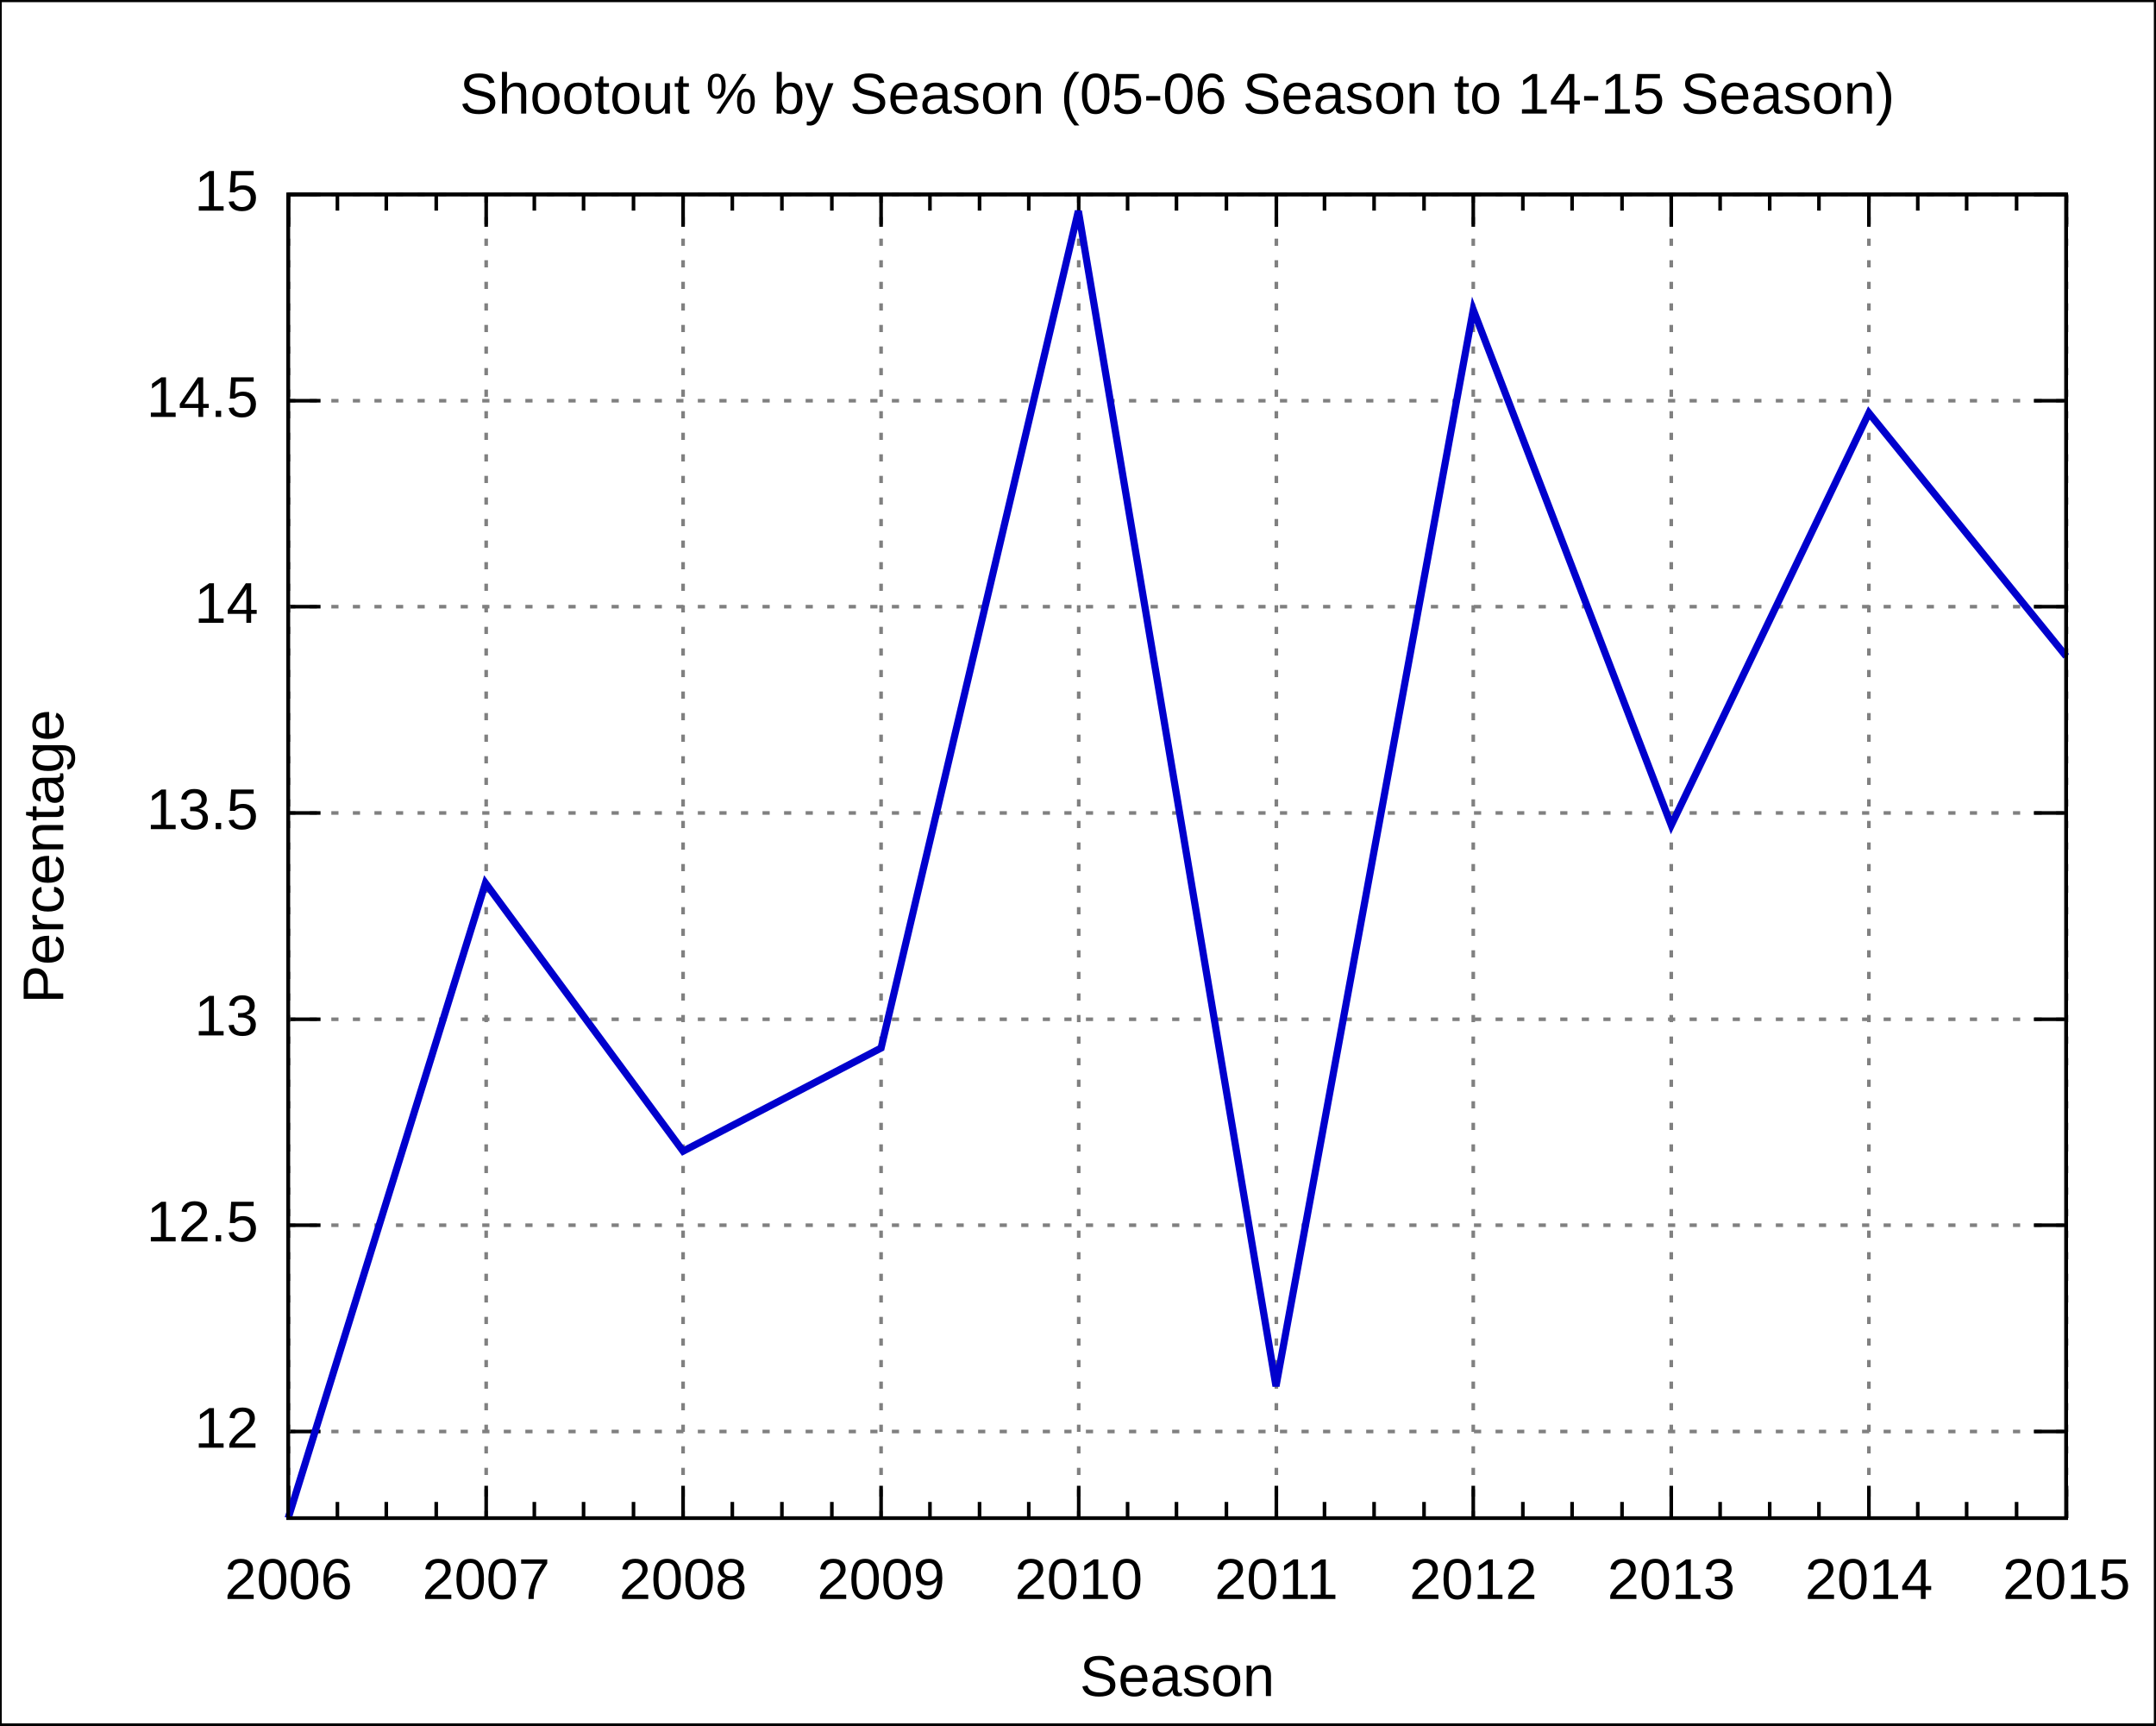
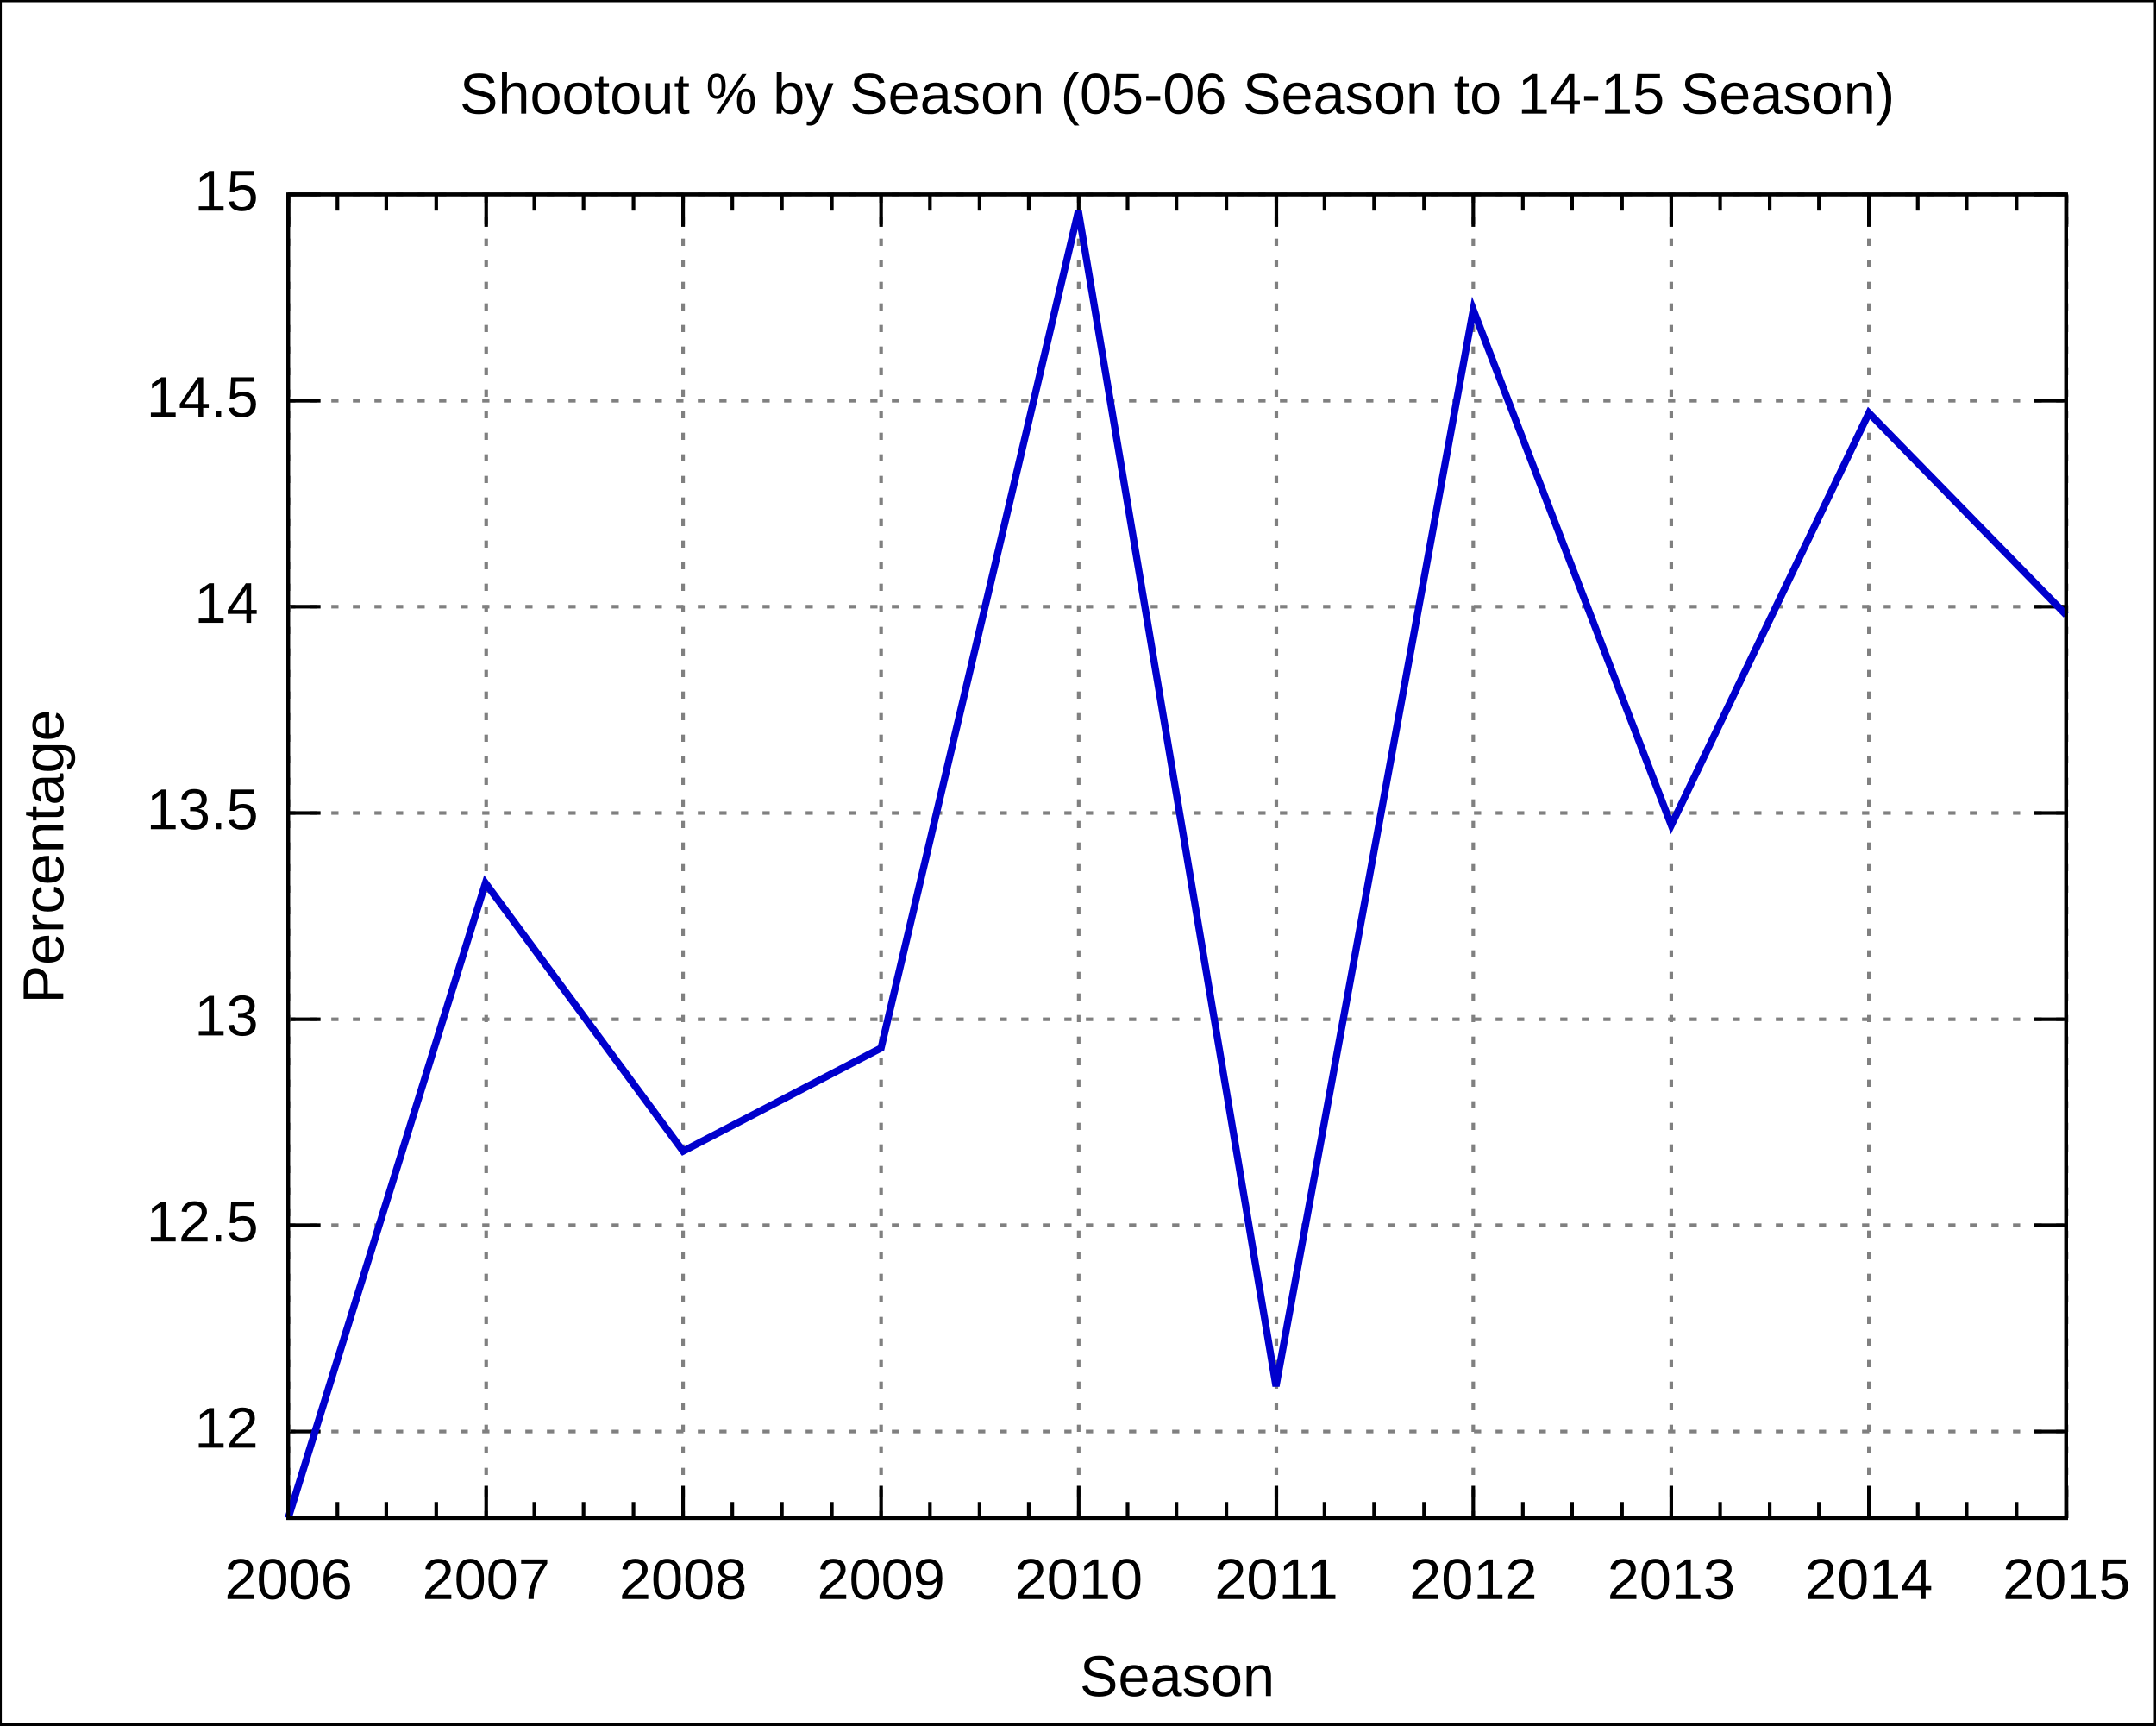
<svg xmlns="http://www.w3.org/2000/svg" xmlns:xlink="http://www.w3.org/1999/xlink" width="600" height="480" viewBox="0 0 600 480">
  <g id="gnuplot_canvas">
    <rect x="0" y="0" width="600" height="480" fill="none" />
    <defs>
      <circle id="gpDot" r="0.5" stroke-width="0.5" />
      <path id="gpPt0" stroke-width="0.222" stroke="currentColor" d="M-1,0 h2 M0,-1 v2" />
      <path id="gpPt1" stroke-width="0.222" stroke="currentColor" d="M-1,-1 L1,1 M1,-1 L-1,1" />
      <path id="gpPt2" stroke-width="0.222" stroke="currentColor" d="M-1,0 L1,0 M0,-1 L0,1 M-1,-1 L1,1 M-1,1 L1,-1" />
      <rect id="gpPt3" stroke-width="0.222" stroke="currentColor" x="-1" y="-1" width="2" height="2" />
      <rect id="gpPt4" stroke-width="0.222" stroke="currentColor" fill="currentColor" x="-1" y="-1" width="2" height="2" />
      <circle id="gpPt5" stroke-width="0.222" stroke="currentColor" cx="0" cy="0" r="1" />
      <use xlink:href="#gpPt5" id="gpPt6" fill="currentColor" stroke="none" />
      <path id="gpPt7" stroke-width="0.222" stroke="currentColor" d="M0,-1.33 L-1.33,0.67 L1.33,0.67 z" />
      <use xlink:href="#gpPt7" id="gpPt8" fill="currentColor" stroke="none" />
      <use xlink:href="#gpPt7" id="gpPt9" stroke="currentColor" transform="rotate(180)" />
      <use xlink:href="#gpPt9" id="gpPt10" fill="currentColor" stroke="none" />
      <use xlink:href="#gpPt3" id="gpPt11" stroke="currentColor" transform="rotate(45)" />
      <use xlink:href="#gpPt11" id="gpPt12" fill="currentColor" stroke="none" />
    </defs>
    <g style="fill:none; color:white; stroke:currentColor; stroke-width:1.00; stroke-linecap:butt; stroke-linejoin:miter">
</g>
    <g style="fill:none; color:black; stroke:currentColor; stroke-width:1.00; stroke-linecap:butt; stroke-linejoin:miter">
      <g style="stroke:none; shape-rendering:crispEdges">
        <polygon fill="rgb(255, 255, 255)" points="0.0,480.0 599.9,480.0 599.9,0.1 0.0,0.1 " />
      </g>
      <path stroke="black" d="M0.0,480.0 L0.0,0.1 L599.9,0.1 L599.9,480.0 L0.0,480.0  " />
    </g>
    <g style="fill:none; color:gray; stroke:currentColor; stroke-width:1.00; stroke-linecap:butt; stroke-linejoin:miter">
      <path stroke="gray" stroke-dasharray=" 2,4" class="gridline" d="M80.2,398.3 L575.0,398.3  " />
    </g>
    <g style="fill:none; color:black; stroke:currentColor; stroke-width:1.00; stroke-linecap:butt; stroke-linejoin:miter">
      <path stroke="black" d="M80.2,398.3 L89.2,398.3 M575.0,398.3 L566.0,398.3  " />
      <g transform="translate(71.9,402.8)" style="stroke:none; fill:black; font-family:Arial; font-size:12.00pt; text-anchor:end">
        <text> 12</text>
      </g>
    </g>
    <g style="fill:none; color:gray; stroke:currentColor; stroke-width:1.00; stroke-linecap:butt; stroke-linejoin:miter">
      <path stroke="gray" stroke-dasharray=" 2,4" class="gridline" d="M80.2,340.9 L575.0,340.9  " />
    </g>
    <g style="fill:none; color:black; stroke:currentColor; stroke-width:1.00; stroke-linecap:butt; stroke-linejoin:miter">
      <path stroke="black" d="M80.2,340.9 L89.2,340.9 M575.0,340.9 L566.0,340.9  " />
      <g transform="translate(71.9,345.4)" style="stroke:none; fill:black; font-family:Arial; font-size:12.00pt; text-anchor:end">
        <text> 12.5</text>
      </g>
    </g>
    <g style="fill:none; color:gray; stroke:currentColor; stroke-width:1.00; stroke-linecap:butt; stroke-linejoin:miter">
      <path stroke="gray" stroke-dasharray=" 2,4" class="gridline" d="M80.2,283.6 L575.0,283.6  " />
    </g>
    <g style="fill:none; color:black; stroke:currentColor; stroke-width:1.00; stroke-linecap:butt; stroke-linejoin:miter">
      <path stroke="black" d="M80.2,283.6 L89.2,283.6 M575.0,283.6 L566.0,283.6  " />
      <g transform="translate(71.9,288.1)" style="stroke:none; fill:black; font-family:Arial; font-size:12.00pt; text-anchor:end">
        <text> 13</text>
      </g>
    </g>
    <g style="fill:none; color:gray; stroke:currentColor; stroke-width:1.00; stroke-linecap:butt; stroke-linejoin:miter">
      <path stroke="gray" stroke-dasharray=" 2,4" class="gridline" d="M80.2,226.2 L575.0,226.2  " />
    </g>
    <g style="fill:none; color:black; stroke:currentColor; stroke-width:1.00; stroke-linecap:butt; stroke-linejoin:miter">
      <path stroke="black" d="M80.2,226.2 L89.2,226.2 M575.0,226.2 L566.0,226.2  " />
      <g transform="translate(71.9,230.7)" style="stroke:none; fill:black; font-family:Arial; font-size:12.00pt; text-anchor:end">
        <text> 13.5</text>
      </g>
    </g>
    <g style="fill:none; color:gray; stroke:currentColor; stroke-width:1.00; stroke-linecap:butt; stroke-linejoin:miter">
      <path stroke="gray" stroke-dasharray=" 2,4" class="gridline" d="M80.2,168.8 L575.0,168.8  " />
    </g>
    <g style="fill:none; color:black; stroke:currentColor; stroke-width:1.00; stroke-linecap:butt; stroke-linejoin:miter">
      <path stroke="black" d="M80.2,168.8 L89.2,168.8 M575.0,168.8 L566.0,168.8  " />
      <g transform="translate(71.9,173.3)" style="stroke:none; fill:black; font-family:Arial; font-size:12.00pt; text-anchor:end">
        <text> 14</text>
      </g>
    </g>
    <g style="fill:none; color:gray; stroke:currentColor; stroke-width:1.00; stroke-linecap:butt; stroke-linejoin:miter">
      <path stroke="gray" stroke-dasharray=" 2,4" class="gridline" d="M80.2,111.5 L575.0,111.5  " />
    </g>
    <g style="fill:none; color:black; stroke:currentColor; stroke-width:1.00; stroke-linecap:butt; stroke-linejoin:miter">
      <path stroke="black" d="M80.2,111.5 L89.2,111.5 M575.0,111.5 L566.0,111.5  " />
      <g transform="translate(71.9,116.0)" style="stroke:none; fill:black; font-family:Arial; font-size:12.00pt; text-anchor:end">
        <text> 14.5</text>
      </g>
    </g>
    <g style="fill:none; color:gray; stroke:currentColor; stroke-width:1.00; stroke-linecap:butt; stroke-linejoin:miter">
      <path stroke="gray" stroke-dasharray=" 2,4" class="gridline" d="M80.2,54.1 L575.0,54.1  " />
    </g>
    <g style="fill:none; color:black; stroke:currentColor; stroke-width:1.00; stroke-linecap:butt; stroke-linejoin:miter">
      <path stroke="black" d="M80.2,54.1 L89.2,54.1 M575.0,54.1 L566.0,54.1  " />
      <g transform="translate(71.9,58.6)" style="stroke:none; fill:black; font-family:Arial; font-size:12.00pt; text-anchor:end">
        <text> 15</text>
      </g>
    </g>
    <g style="fill:none; color:gray; stroke:currentColor; stroke-width:1.00; stroke-linecap:butt; stroke-linejoin:miter">
      <path stroke="gray" stroke-dasharray=" 2,4" class="gridline" d="M80.3,422.4 L80.3,54.1  " />
    </g>
    <g style="fill:none; color:black; stroke:currentColor; stroke-width:1.00; stroke-linecap:butt; stroke-linejoin:miter">
      <path stroke="black" d="M80.3,422.4 L80.3,413.4 M80.3,54.1 L80.3,63.1  " />
      <g transform="translate(80.3,444.9)" style="stroke:none; fill:black; font-family:Arial; font-size:12.00pt; text-anchor:middle">
        <text>2006</text>
      </g>
      <path stroke="black" d="M93.9,422.4 L93.9,417.9 M93.9,54.1 L93.9,58.6 M107.5,422.4 L107.5,417.9 M107.5,54.1 L107.5,58.6    M121.4,422.4 L121.4,417.9 M121.4,54.1 L121.4,58.6  " />
    </g>
    <g style="fill:none; color:gray; stroke:currentColor; stroke-width:1.00; stroke-linecap:butt; stroke-linejoin:miter">
      <path stroke="gray" stroke-dasharray=" 2,4" class="gridline" d="M135.3,422.4 L135.3,54.1  " />
    </g>
    <g style="fill:none; color:black; stroke:currentColor; stroke-width:1.00; stroke-linecap:butt; stroke-linejoin:miter">
      <path stroke="black" d="M135.3,422.4 L135.3,413.4 M135.3,54.1 L135.3,63.1  " />
      <g transform="translate(135.3,444.9)" style="stroke:none; fill:black; font-family:Arial; font-size:12.00pt; text-anchor:middle">
        <text>2007</text>
      </g>
      <path stroke="black" d="M148.7,422.4 L148.7,417.9 M148.7,54.1 L148.7,58.6 M162.4,422.4 L162.4,417.9 M162.4,54.1 L162.4,58.6    M176.3,422.4 L176.3,417.9 M176.3,54.1 L176.3,58.6  " />
    </g>
    <g style="fill:none; color:gray; stroke:currentColor; stroke-width:1.00; stroke-linecap:butt; stroke-linejoin:miter">
      <path stroke="gray" stroke-dasharray=" 2,4" class="gridline" d="M190.1,422.4 L190.1,54.1  " />
    </g>
    <g style="fill:none; color:black; stroke:currentColor; stroke-width:1.00; stroke-linecap:butt; stroke-linejoin:miter">
      <path stroke="black" d="M190.1,422.4 L190.1,413.4 M190.1,54.1 L190.1,63.1  " />
      <g transform="translate(190.1,444.9)" style="stroke:none; fill:black; font-family:Arial; font-size:12.00pt; text-anchor:middle">
        <text>2008</text>
      </g>
      <path stroke="black" d="M203.8,422.4 L203.8,417.9 M203.8,54.1 L203.8,58.6 M217.6,422.4 L217.6,417.9 M217.6,54.1 L217.6,58.6    M231.5,422.4 L231.5,417.9 M231.5,54.1 L231.5,58.6  " />
    </g>
    <g style="fill:none; color:gray; stroke:currentColor; stroke-width:1.00; stroke-linecap:butt; stroke-linejoin:miter">
      <path stroke="gray" stroke-dasharray=" 2,4" class="gridline" d="M245.2,422.4 L245.2,54.1  " />
    </g>
    <g style="fill:none; color:black; stroke:currentColor; stroke-width:1.00; stroke-linecap:butt; stroke-linejoin:miter">
      <path stroke="black" d="M245.2,422.4 L245.2,413.4 M245.2,54.1 L245.2,63.1  " />
      <g transform="translate(245.2,444.9)" style="stroke:none; fill:black; font-family:Arial; font-size:12.00pt; text-anchor:middle">
        <text>2009</text>
      </g>
      <path stroke="black" d="M258.8,422.4 L258.8,417.9 M258.8,54.1 L258.8,58.6 M272.6,422.4 L272.6,417.9 M272.6,54.1 L272.6,58.6    M286.3,422.4 L286.3,417.9 M286.3,54.1 L286.3,58.6  " />
    </g>
    <g style="fill:none; color:gray; stroke:currentColor; stroke-width:1.00; stroke-linecap:butt; stroke-linejoin:miter">
      <path stroke="gray" stroke-dasharray=" 2,4" class="gridline" d="M300.2,422.4 L300.2,54.1  " />
    </g>
    <g style="fill:none; color:black; stroke:currentColor; stroke-width:1.00; stroke-linecap:butt; stroke-linejoin:miter">
      <path stroke="black" d="M300.2,422.4 L300.2,413.4 M300.2,54.1 L300.2,63.1  " />
      <g transform="translate(300.2,444.9)" style="stroke:none; fill:black; font-family:Arial; font-size:12.00pt; text-anchor:middle">
        <text>2010</text>
      </g>
      <path stroke="black" d="M313.8,422.4 L313.8,417.9 M313.8,54.1 L313.8,58.6 M327.4,422.4 L327.4,417.9 M327.4,54.1 L327.4,58.6    M341.3,422.4 L341.3,417.9 M341.3,54.1 L341.3,58.6  " />
    </g>
    <g style="fill:none; color:gray; stroke:currentColor; stroke-width:1.00; stroke-linecap:butt; stroke-linejoin:miter">
      <path stroke="gray" stroke-dasharray=" 2,4" class="gridline" d="M355.2,422.4 L355.2,54.1  " />
    </g>
    <g style="fill:none; color:black; stroke:currentColor; stroke-width:1.00; stroke-linecap:butt; stroke-linejoin:miter">
      <path stroke="black" d="M355.2,422.4 L355.2,413.4 M355.2,54.1 L355.2,63.1  " />
      <g transform="translate(355.2,444.9)" style="stroke:none; fill:black; font-family:Arial; font-size:12.00pt; text-anchor:middle">
        <text>2011</text>
      </g>
      <path stroke="black" d="M368.6,422.4 L368.6,417.9 M368.6,54.1 L368.6,58.6 M382.4,422.4 L382.4,417.9 M382.4,54.1 L382.4,58.6    M396.3,422.4 L396.3,417.9 M396.3,54.1 L396.3,58.6  " />
    </g>
    <g style="fill:none; color:gray; stroke:currentColor; stroke-width:1.00; stroke-linecap:butt; stroke-linejoin:miter">
      <path stroke="gray" stroke-dasharray=" 2,4" class="gridline" d="M410.0,422.4 L410.0,54.1  " />
    </g>
    <g style="fill:none; color:black; stroke:currentColor; stroke-width:1.00; stroke-linecap:butt; stroke-linejoin:miter">
      <path stroke="black" d="M410.0,422.4 L410.0,413.4 M410.0,54.1 L410.0,63.1  " />
      <g transform="translate(410.0,444.9)" style="stroke:none; fill:black; font-family:Arial; font-size:12.00pt; text-anchor:middle">
        <text>2012</text>
      </g>
      <path stroke="black" d="M423.8,422.4 L423.8,417.9 M423.8,54.1 L423.8,58.6 M437.5,422.4 L437.5,417.9 M437.5,54.1 L437.5,58.6    M451.4,422.4 L451.4,417.9 M451.4,54.1 L451.4,58.6  " />
    </g>
    <g style="fill:none; color:gray; stroke:currentColor; stroke-width:1.00; stroke-linecap:butt; stroke-linejoin:miter">
      <path stroke="gray" stroke-dasharray=" 2,4" class="gridline" d="M465.1,422.4 L465.1,54.1  " />
    </g>
    <g style="fill:none; color:black; stroke:currentColor; stroke-width:1.00; stroke-linecap:butt; stroke-linejoin:miter">
      <path stroke="black" d="M465.1,422.4 L465.1,413.4 M465.1,54.1 L465.1,63.1  " />
      <g transform="translate(465.1,444.9)" style="stroke:none; fill:black; font-family:Arial; font-size:12.00pt; text-anchor:middle">
        <text>2013</text>
      </g>
      <path stroke="black" d="M478.7,422.4 L478.7,417.9 M478.7,54.1 L478.7,58.6 M492.5,422.4 L492.5,417.9 M492.5,54.1 L492.5,58.6    M506.2,422.4 L506.2,417.9 M506.2,54.1 L506.2,58.6  " />
    </g>
    <g style="fill:none; color:gray; stroke:currentColor; stroke-width:1.00; stroke-linecap:butt; stroke-linejoin:miter">
      <path stroke="gray" stroke-dasharray=" 2,4" class="gridline" d="M520.1,422.4 L520.1,63.1 L520.1,54.1  " />
    </g>
    <g style="fill:none; color:black; stroke:currentColor; stroke-width:1.00; stroke-linecap:butt; stroke-linejoin:miter">
      <path stroke="black" d="M520.1,422.4 L520.1,413.4 M520.1,54.1 L520.1,63.1  " />
      <g transform="translate(520.1,444.9)" style="stroke:none; fill:black; font-family:Arial; font-size:12.00pt; text-anchor:middle">
        <text>2014</text>
      </g>
      <path stroke="black" d="M533.7,422.4 L533.7,417.9 M533.7,54.1 L533.7,58.6 M547.3,422.4 L547.3,417.9 M547.3,54.1 L547.3,58.6    M561.2,422.4 L561.2,417.9 M561.2,54.1 L561.2,58.6  " />
    </g>
    <g style="fill:none; color:gray; stroke:currentColor; stroke-width:1.00; stroke-linecap:butt; stroke-linejoin:miter">
      <path stroke="gray" stroke-dasharray=" 2,4" class="gridline" d="M575.1,422.4 L575.1,54.1  " />
    </g>
    <g style="fill:none; color:black; stroke:currentColor; stroke-width:1.00; stroke-linecap:butt; stroke-linejoin:miter">
      <path stroke="black" d="M575.1,422.4 L575.1,413.4 M575.1,54.1 L575.1,63.1  " />
      <g transform="translate(575.1,444.9)" style="stroke:none; fill:black; font-family:Arial; font-size:12.00pt; text-anchor:middle">
        <text>2015</text>
      </g>
      <path stroke="black" d="M80.2,54.1 L80.2,422.4 L575.0,422.4 L575.0,54.1 L80.2,54.1 Z  " />
      <g transform="translate(17.6,238.3) rotate(270)" style="stroke:none; fill:black; font-family:Arial; font-size:12.00pt; text-anchor:middle">
        <text>Percentage</text>
      </g>
      <g transform="translate(327.6,471.9)" style="stroke:none; fill:black; font-family:Arial; font-size:12.00pt; text-anchor:middle">
        <text>Season</text>
      </g>
      <g transform="translate(327.6,31.6)" style="stroke:none; fill:black; font-family:Arial; font-size:12.00pt; text-anchor:middle">
        <text>Shootout % by Season (05-06 Season to 14-15 Season)</text>
      </g>
    </g>
    <g id="gnuplot_plot_1">
      <g style="fill:none; color:white; stroke:black; stroke-width:2.00; stroke-linecap:butt; stroke-linejoin:miter">
</g>
      <g style="fill:none; color:red; stroke:currentColor; stroke-width:2.00; stroke-linecap:butt; stroke-linejoin:miter">
-         <path stroke="rgb(  0,   0, 205)" d="M575.0,182.6 L520.1,114.9 L465.1,229.6 L410.0,86.2 L355.1,385.7 L300.1,58.7 L245.2,291.6 L190.1,320.3    L135.1,245.7 L80.2,422.4  " />
+         <path stroke="rgb(  0,   0, 205)" d="M575.0,171.1 L520.1,114.9 L465.1,229.6 L410.0,86.2 L355.1,385.7 L300.1,58.7 L245.2,291.6 L190.1,320.3    L135.1,245.7 L80.2,422.4  " />
      </g>
    </g>
    <g style="fill:none; color:white; stroke:rgb(  0,   0, 205); stroke-width:1.00; stroke-linecap:butt; stroke-linejoin:miter">
</g>
    <g style="fill:none; color:black; stroke:currentColor; stroke-width:1.00; stroke-linecap:butt; stroke-linejoin:miter">
      <path stroke="black" d="M80.2,54.1 L80.2,422.4 L575.0,422.4 L575.0,54.1 L80.2,54.1 Z  " />
    </g>
  </g>
</svg>
